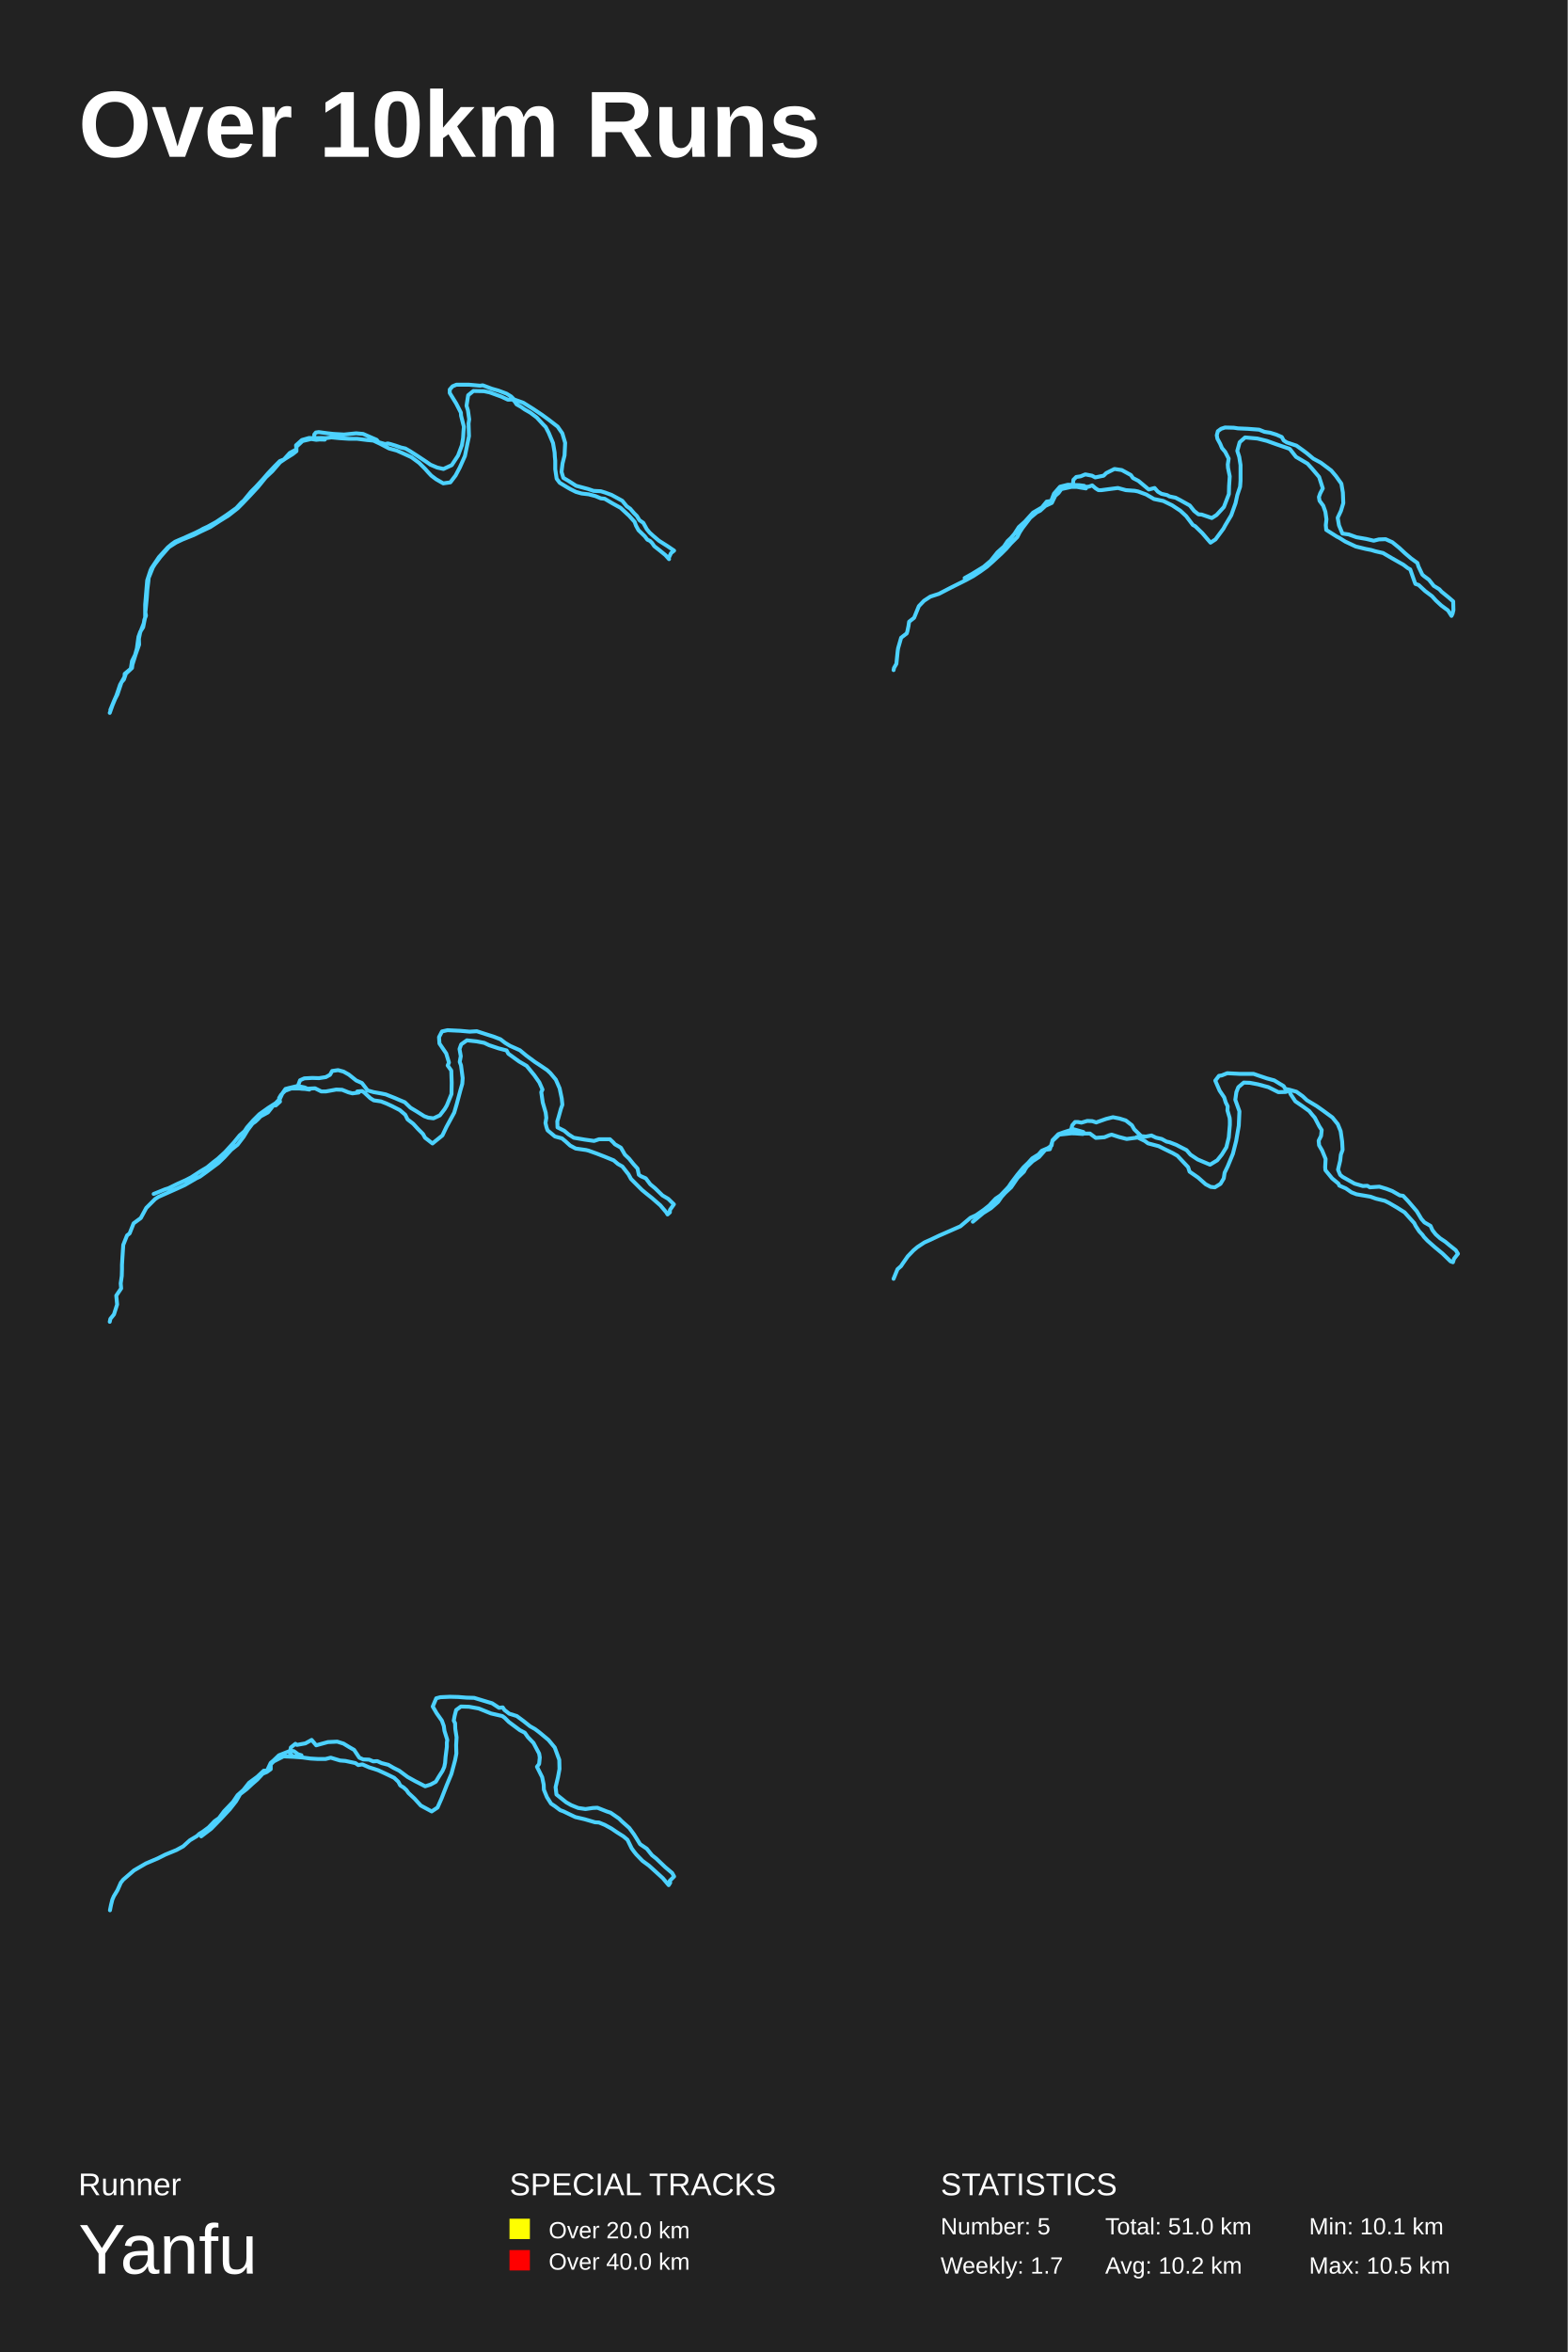
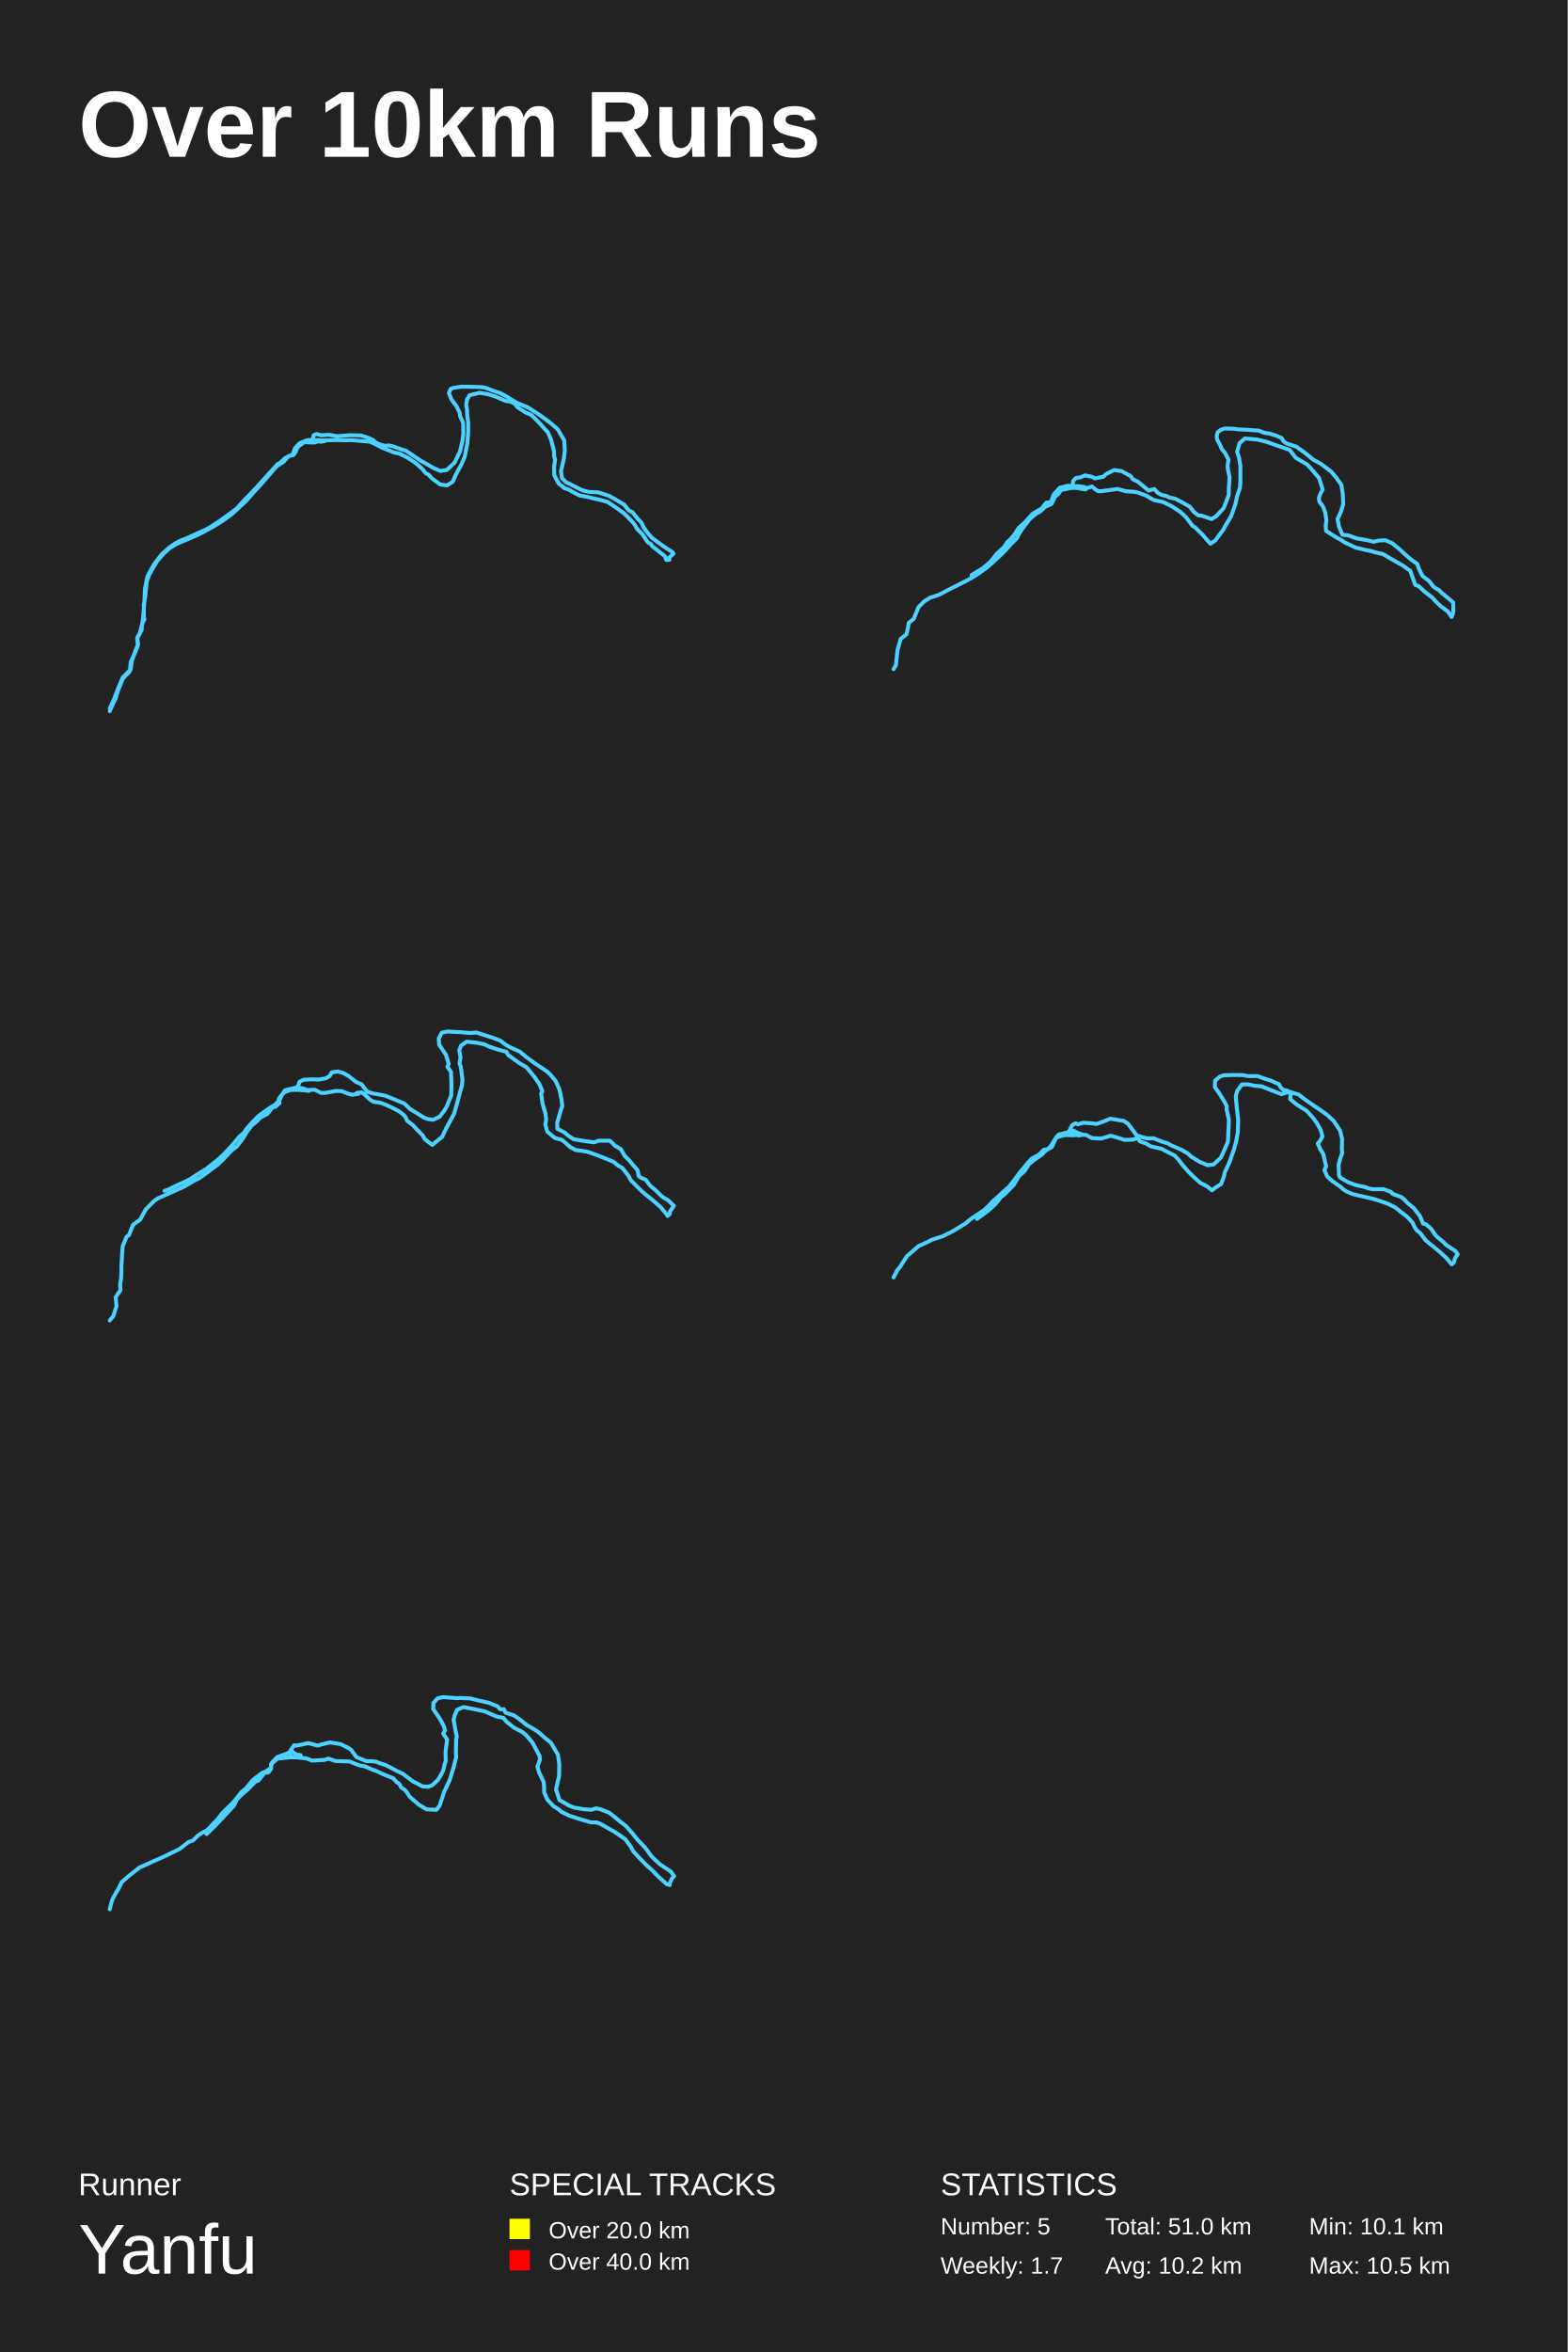
<svg xmlns="http://www.w3.org/2000/svg" baseProfile="full" height="300mm" version="1.1" viewBox="0,0,200,300" width="200mm">
  <defs />
  <rect fill="#222222" height="300" width="200" x="0" y="0" />
  <text fill="#FFFFFF" style="font-size:12px; font-family:Arial; font-weight:bold;" x="10" y="20">Over 10km Runs</text>
  <text fill="#FFFFFF" style="font-size:4px; font-family:Arial" x="10" y="280">Runner</text>
  <text fill="#FFFFFF" style="font-size:9px; font-family:Arial" x="10" y="290">Yanfu</text>
  <text fill="#FFFFFF" style="font-size:4px; font-family:Arial" x="65" y="280">SPECIAL TRACKS</text>
  <rect fill="yellow" height="2.6" width="2.6" x="65" y="283" />
  <text fill="#FFFFFF" style="font-size:3px; font-family:Arial" x="70" y="285.5">Over 20.0 km</text>
  <rect fill="red" height="2.6" width="2.6" x="65" y="287" />
  <text fill="#FFFFFF" style="font-size:3px; font-family:Arial" x="70" y="289.5">Over 40.0 km</text>
  <text fill="#FFFFFF" style="font-size:4px; font-family:Arial" x="120" y="280">STATISTICS</text>
  <text fill="#FFFFFF" style="font-size:3px; font-family:Arial" x="120" y="285">Number: 5</text>
  <text fill="#FFFFFF" style="font-size:3px; font-family:Arial" x="120" y="290">Weekly: 1.7</text>
  <text fill="#FFFFFF" style="font-size:3px; font-family:Arial" x="141" y="285">Total: 51.0 km</text>
  <text fill="#FFFFFF" style="font-size:3px; font-family:Arial" x="141" y="290">Avg: 10.2 km</text>
  <text fill="#FFFFFF" style="font-size:3px; font-family:Arial" x="167" y="285">Min: 10.1 km</text>
  <text fill="#FFFFFF" style="font-size:3px; font-family:Arial" x="167" y="290">Max: 10.5 km</text>
-   <polyline fill="none" opacity="1" points="14.078,90.544 14.543,89.407 14.853,88.71 15.111,87.96 15.318,87.34 15.886,86.332 15.912,85.945 16.687,85.298 16.842,84.316 17.229,83.541 17.462,82.714 17.668,81.215 17.901,80.569 18.263,80.001 18.521,78.709 18.521,77.132 18.65,75.556 18.779,74.031 19.193,72.765 19.322,72.481 20.278,71.06 21.414,69.819 21.905,69.406 22.344,69.096 22.939,68.837 23.429,68.63 24.98,67.933 25.6,67.623 25.91,67.442 26.478,67.183 27.563,66.589 28.881,65.71 30.146,64.806 30.818,64.082 31.076,63.875 32.032,62.713 32.626,62.118 33.531,61.136 34.177,60.387 35.055,59.456 35.701,58.81 36.217,58.604 36.967,57.777 37.819,57.312 37.767,56.795 38.517,56.123 39.421,55.864 40.093,55.89 40.997,55.864 41.539,55.89 42.288,55.787 43.322,55.89 44.536,55.968 45.569,55.968 46.809,56.123 47.636,56.2 48.463,56.588 49.651,57.208 50.607,57.467 51.537,57.88 52.493,58.319 53.475,59.043 54.224,59.792 54.637,60.258 55.025,60.671 55.645,61.136 56.549,61.653 57.453,61.524 58.125,60.645 58.667,59.612 59.313,58.164 59.52,57.157 59.83,55.632 59.778,54.004 59.856,53.487 59.701,52.35 59.52,51.756 59.597,51.239 59.727,50.412 60.398,49.869 61.742,49.895 62.465,50.05 63.963,50.593 64.79,50.98 65.41,50.954 65.668,51.213 65.901,51.575 66.495,51.911 66.934,52.221 67.658,52.634 68.484,53.254 69.337,54.185 69.621,54.469 70.009,55.218 70.551,56.511 70.758,57.725 70.784,58.242 70.835,58.759 70.835,59.844 71.016,61.059 71.404,61.576 72.385,62.17 72.747,62.377 73.47,62.738 74.194,62.945 75.098,63.049 75.976,63.281 76.648,63.565 77.139,63.617 78.146,64.211 79.18,64.78 79.981,65.529 80.239,65.762 80.962,66.563 81.143,67.054 81.453,67.623 82.254,68.398 82.59,68.837 82.926,68.992 83.184,69.251 83.468,69.664 84.192,70.233 84.889,70.801 85.354,71.318 85.277,71.24 85.612,70.543 86.0,70.233 85.122,69.638 84.062,68.966 83.391,68.398 82.874,67.933 82.512,67.493 82.073,66.692 81.582,66.356 81.247,65.814 80.885,65.452 80.394,64.883 79.955,64.573 79.386,63.875 78.017,63.126 77.165,62.816 76.648,62.661 75.718,62.609 75.046,62.377 73.496,61.963 72.489,61.317 71.869,60.955 71.636,60.18 71.765,59.121 72.024,58.087 72.101,56.485 71.74,55.27 71.145,54.417 70.009,53.539 69.156,52.918 67.994,52.143 66.753,51.368 65.591,50.954 65.203,50.567 64.609,50.205 63.576,49.817 62.749,49.585 61.587,49.146 61.251,49.197 59.83,49.068 58.228,49.068 57.737,49.275 57.376,49.688 57.376,50.128 58.202,51.471 58.667,52.376 58.797,52.634 58.822,53.022 59.184,54.443 59.132,54.986 59.081,55.864 58.926,56.795 58.435,58.113 57.634,59.327 56.575,59.818 55.774,59.637 54.921,59.276 54.405,58.914 53.113,58.061 52.26,57.518 51.718,57.208 51.15,57.079 50.478,56.846 49.806,56.64 49.47,56.562 49.135,56.64 48.308,56.407 48.05,56.097 47.507,55.864 46.319,55.348 45.44,55.27 43.89,55.425 42.547,55.348 41.823,55.27 40.661,55.115 40.299,55.167 40.093,55.425 40.093,55.813 40.325,56.045 41.436,56.071 41.384,55.994 40.351,56.097 39.705,55.994 38.594,56.252 37.819,56.976 37.819,57.544 37.328,57.932 36.45,58.475 35.727,58.965 35.417,59.327 34.745,60.103 33.918,60.878 32.911,62.118 31.903,63.204 30.947,64.211 30.327,64.832 29.139,65.762 28.054,66.434 26.814,67.235 25.6,67.803 24.721,68.243 23.3,68.811 22.474,69.199 21.544,69.793 20.484,71.008 19.761,71.964 19.503,72.377 18.96,73.721 18.934,74.083 18.805,75.143 18.728,76.28 18.547,78.114 18.624,78.528 18.418,79.045 18.34,79.51 17.875,80.699 17.72,81.474 17.746,82.223 17.307,83.464 16.893,84.782 16.842,85.195 16.403,85.609 16.067,85.919 15.808,86.668 15.498,87.03 14.982,88.58 14.698,89.123 14.362,89.924 14.0,90.932" stroke="#4DD2FF" stroke-dasharray="none" stroke-linecap="round" stroke-linejoin="round" stroke-width="0.5" />
-   <polyline fill="none" opacity="1" points="114.0,85.471 114.055,85.195 114.358,84.672 114.523,83.046 114.578,82.688 114.964,81.338 115.68,80.787 115.763,80.511 115.901,79.85 115.983,79.299 116.617,78.803 117.223,77.315 117.884,76.626 118.682,76.103 119.784,75.745 121.272,74.973 122.594,74.312 123.255,73.981 124.164,73.485 125.045,72.907 125.927,72.273 126.615,71.667 127.772,70.592 128.406,69.959 128.956,69.325 129.783,68.498 130.086,67.892 130.444,67.341 131.435,66.046 132.262,65.357 132.702,65.137 133.363,64.531 134.19,64.145 134.63,63.236 135.044,62.878 135.402,62.382 136.669,62.106 137.164,62.106 138.239,62.106 138.9,62.079 139.34,61.913 139.754,62.272 140.139,62.52 140.497,62.52 141.131,62.437 141.544,62.382 142.618,62.244 143.637,62.52 144.767,62.602 145.18,62.685 146.226,63.071 147.218,63.649 148.402,63.897 149.532,64.448 150.578,65.137 150.936,65.468 151.322,65.826 151.845,66.515 152.176,66.955 152.479,67.121 153.388,68.002 154.049,68.774 154.435,69.215 155.068,68.801 156.087,67.424 156.308,67.011 157.079,65.716 157.63,64.173 157.85,63.153 158.208,62.079 158.263,61.307 158.263,60.067 158.263,59.323 158.098,58.277 157.85,57.505 158.153,56.403 158.842,55.797 160.412,55.935 161.624,56.238 162.78,56.651 163.91,57.037 164.543,57.257 165.342,58.277 166.802,59.131 167.353,59.737 168.289,60.839 168.757,62.299 168.427,62.933 168.262,63.401 168.344,63.87 168.813,64.503 169.088,65.275 169.226,66.239 169.143,66.983 169.198,67.589 170.548,68.443 170.878,68.609 171.622,69.077 172.972,69.711 174.211,70.014 174.927,70.152 175.478,70.317 176.442,70.537 177.572,71.199 178.591,71.777 179.031,72.025 179.61,72.466 179.913,72.631 180.464,74.202 180.574,74.477 180.987,74.615 181.813,75.386 182.695,76.048 183.191,76.599 183.879,77.232 184.733,77.866 185.174,78.555 185.311,78.279 185.422,77.811 185.394,76.709 184.788,76.186 183.907,75.469 183.631,75.166 182.915,74.725 182.309,73.954 181.676,73.485 181.455,73.293 180.959,72.246 180.822,71.805 180.023,71.226 179.279,70.592 178.508,69.876 177.627,69.16 176.773,68.774 175.919,68.801 175.258,68.967 174.321,68.746 173.054,68.526 172.063,68.168 171.264,68.058 170.823,67.011 170.658,66.046 171.071,65.165 171.374,64.173 171.319,62.823 171.126,61.693 170.438,60.729 169.832,60.012 168.51,59.02 167.546,58.497 166.719,57.808 166.279,57.477 165.397,56.844 164.158,56.431 163.772,56.183 163.524,55.742 162.836,55.439 162.037,55.191 161.321,55.08 160.632,54.805 159.2,54.695 157.933,54.64 157.409,54.557 156.28,54.529 155.784,54.695 155.371,54.998 155.233,55.521 155.316,55.962 155.674,56.623 155.894,57.147 156.308,57.643 156.748,58.497 156.638,59.241 156.666,59.682 156.886,60.756 156.803,61.996 156.776,63.016 156.142,64.669 155.206,65.688 154.6,66.074 153.305,65.633 152.892,65.605 152.341,65.165 151.79,64.476 151.047,64.062 150.606,63.815 149.972,63.484 149.201,63.319 148.898,63.153 148.182,62.988 147.714,62.712 147.301,62.244 146.557,62.437 145.235,61.335 144.546,60.977 144.271,60.591 143.114,59.957 142.178,59.819 141.131,60.343 140.8,60.674 139.726,60.894 139.313,60.674 138.459,60.508 137.853,60.756 137.302,60.839 136.944,61.197 136.889,61.693 137.109,62.051 137.853,62.189 138.542,62.299 138.321,61.969 137.688,61.886 136.228,61.831 135.236,62.079 134.465,62.96 134.107,63.897 133.529,63.98 132.923,64.724 131.793,65.385 130.747,66.542 129.976,67.231 129.425,68.085 128.956,68.636 128.543,69.022 128.075,69.711 127.249,70.455 126.395,71.529 125.486,72.301 123.998,73.21 123.062,73.733" stroke="#4DD2FF" stroke-dasharray="none" stroke-linecap="round" stroke-linejoin="round" stroke-width="0.5" />
-   <polyline fill="none" opacity="1" points="14.0,168.598 14.081,168.221 14.539,167.655 14.943,166.388 14.835,165.256 15.455,164.34 15.401,163.693 15.536,162.749 15.563,161.887 15.563,161.348 15.617,160.431 15.725,158.787 16.21,157.574 16.533,157.332 16.856,156.523 17.045,156.038 17.961,155.364 18.662,154.07 19.793,152.938 20.198,152.668 21.653,152.022 22.623,151.59 23.566,151.159 25.048,150.297 25.506,150.081 26.368,149.461 26.799,149.137 27.85,148.356 28.632,147.601 29.494,146.658 30.302,146.011 31.084,144.987 31.623,144.097 32.216,143.315 32.566,143.073 32.889,142.776 33.24,142.399 34.183,141.887 34.883,140.997 35.18,140.997 35.719,140.512 35.611,140.054 35.853,139.65 36.365,139.137 37.147,138.841 38.171,138.841 39.222,138.868 40.192,138.814 41.0,139.218 41.566,139.218 42.886,138.976 43.641,139.003 44.449,139.326 44.961,139.461 45.769,139.353 45.581,139.218 46.201,139.164 46.47,139.353 47.251,140.081 47.683,140.35 48.599,140.485 49.299,140.755 50.054,141.105 50.997,141.59 51.698,142.183 51.994,142.776 52.722,143.342 53.314,143.989 53.961,144.636 54.231,145.121 55.174,145.849 56.44,144.825 56.952,143.747 57.437,142.857 57.949,141.914 58.272,140.809 58.731,139.084 58.973,138.248 59.027,137.52 58.865,136.28 58.811,135.876 58.65,135.445 58.784,134.717 58.623,133.801 58.838,133.208 59.566,132.695 60.805,132.83 61.775,133.019 62.395,133.315 63.608,133.72 64.632,133.989 64.847,134.394 66.222,135.391 67.192,135.957 68.162,137.143 68.808,138.059 69.213,138.976 69.051,139.299 69.24,140.62 69.617,141.914 69.698,142.588 69.59,143.235 69.725,143.801 69.859,144.178 70.802,144.96 71.692,145.202 72.15,145.58 72.743,146.119 73.443,146.496 74.763,146.685 75.087,146.766 76.138,147.143 77.108,147.52 78.293,148.005 78.832,148.464 79.398,148.787 80.18,149.784 80.503,150.377 81.069,150.943 81.446,151.321 81.904,151.779 82.389,152.183 83.198,152.83 84.249,153.747 85.003,154.636 85.165,154.906 85.461,154.636 85.461,154.34 85.973,153.612 85.246,152.911 84.518,152.48 83.575,151.563 82.955,151.051 82.389,150.297 81.769,150.027 81.5,149.838 81.338,149.057 80.826,148.491 80.26,147.79 79.722,147.278 79.21,146.388 78.455,145.957 78.213,145.687 77.808,145.31 76.434,145.31 75.787,145.526 74.629,145.364 73.201,145.121 72.527,144.69 71.988,144.232 71.126,143.801 71.099,143.019 71.234,142.588 71.557,141.429 71.746,140.916 71.665,140.108 71.395,138.814 70.91,137.709 70.21,136.873 69.805,136.496 68.728,135.768 68.269,135.472 67.138,134.636 66.329,133.962 65.063,133.396 64.443,133.019 63.85,132.561 62.934,132.21 61.91,131.887 60.832,131.536 59.916,131.59 58.731,131.482 57.087,131.402 56.386,131.563 56.009,132.291 56.063,133.1 56.925,134.367 57.275,135.526 57.114,135.903 57.572,136.55 57.599,137.385 57.626,138.086 57.599,139.542 57.006,140.997 56.737,141.456 56.117,142.264 55.308,142.642 54.635,142.561 54.123,142.372 53.18,141.779 52.371,141.294 51.644,140.593 50.997,140.323 50.377,140.054 49.219,139.596 48.572,139.461 47.656,139.299 46.901,139.084 46.174,138.14 45.446,137.817 44.503,137.062 43.829,136.685 43.129,136.496 42.374,136.604 42.105,137.089 41.566,137.385 40.704,137.52 39.841,137.493 38.817,137.547 38.278,137.79 38.036,138.437 38.413,138.868 38.925,138.895 39.464,138.976 38.871,138.706 37.955,138.518 36.823,138.787 36.419,138.895 36.042,139.434 35.719,140.135 35.18,140.701 34.21,141.321 33.078,142.129 32.296,142.911 31.515,143.801 31.192,144.286 30.572,144.825 29.844,145.714 28.713,146.954 27.769,147.817 27.204,148.248 26.422,148.895 25.56,149.407 24.401,150.162 23.728,150.512 22.65,150.997 21.491,151.563 21.06,151.698 19.605,152.291" stroke="#4DD2FF" stroke-dasharray="none" stroke-linecap="round" stroke-linejoin="round" stroke-width="0.5" />
-   <polyline fill="none" opacity="1" points="124.107,155.833 125.44,154.722 126.412,154.111 127.328,153.305 127.772,152.666 128.245,152.139 128.994,151.444 129.827,150.222 130.632,149.445 130.771,149.167 130.993,148.833 131.743,148.111 132.548,147.584 133.354,146.667 133.937,146.584 134.27,145.528 135.131,144.723 136.686,144.556 137.713,144.584 138.518,144.584 139.046,144.584 139.796,145.139 140.906,145.056 141.517,144.806 141.823,144.723 142.767,145.028 143.739,145.278 145.016,145.112 145.016,145.028 146.043,145.528 146.46,145.834 147.82,146.195 148.542,146.556 149.625,147.084 150.208,147.417 150.68,147.917 151.569,148.861 151.763,149.445 152.846,150.194 153.818,151.055 154.457,151.389 154.984,151.444 155.706,151 156.123,150.306 156.234,149.583 156.622,148.778 157.289,147.167 157.705,145.528 157.761,145.195 158.039,143.584 158.122,141.751 157.594,140.279 157.733,139.306 157.983,138.668 158.677,138.084 159.455,138.112 160.482,138.307 161.815,138.668 163.092,139.306 164.036,139.279 164.453,139.084 164.647,139.556 165.258,140.473 166.23,141.14 167.035,141.723 167.368,142.14 167.729,142.556 168.312,143.667 168.618,144.139 168.535,144.889 168.229,145.5 168.285,146.084 168.673,146.75 169.118,147.834 169.062,148.861 169.09,149.25 169.951,150.306 170.756,150.972 170.867,151.222 171.7,151.583 172.422,152.083 173.061,152.333 174.838,152.639 175.532,152.889 176.67,153.166 177.226,153.444 178.225,154.027 179.197,154.639 179.641,155.138 180.419,156 180.613,156.388 181.057,157.055 181.474,157.499 181.668,157.777 182.113,158.249 183.057,159.083 184.029,159.888 185.056,160.888 185.361,160.999 185.5,160.555 186.0,159.916 185.722,159.471 184.889,158.805 184.39,158.388 183.723,157.944 183.168,157.444 182.751,156.916 182.501,156.361 181.724,155.916 181.335,155.472 180.752,154.5 179.752,153.333 179.53,153.083 179.003,152.528 178.586,152.472 177.614,151.917 176.892,151.639 175.976,151.361 174.754,151.444 174.449,151.25 173.866,151.278 172.811,150.972 171.283,150.111 170.978,149.861 170.7,149.195 170.978,148.028 171.061,147.278 171.283,146.667 171.228,145.611 171.034,144.278 170.673,143.389 169.978,142.528 168.729,141.612 167.979,141.084 166.73,140.334 166.202,139.834 165.397,139.251 164.508,139.001 163.981,138.89 163.759,138.529 163.342,138.279 162.565,137.807 161.648,137.557 160.649,137.223 159.927,136.973 158.955,136.973 158.177,136.973 156.567,136.89 155.873,137.168 155.512,137.223 155.04,137.834 155.595,139.112 156.178,139.973 156.373,140.612 156.622,141.112 156.595,141.64 156.872,142.584 156.9,142.945 156.9,143.473 156.761,145.084 156.456,146.334 155.873,147.278 155.29,148 154.373,148.556 153.513,148.195 152.791,147.889 151.874,147.278 151.374,146.695 150.708,146.361 150.069,146.028 149.209,145.695 148.82,145.611 148.209,145.278 147.487,145.112 146.904,144.834 146.182,144.973 145.599,144.917 144.71,144.056 144.405,143.528 143.627,142.917 142.822,142.667 141.989,142.501 141.101,142.723 140.157,143.056 139.851,143.167 139.351,143.001 138.713,142.973 137.963,143.195 137.519,143.112 137.158,143.112 136.797,143.528 136.63,144.167 136.991,144.556 138.157,144.639 138.213,144.389 137.435,144.167 136.936,144.028 135.714,144.417 135.02,144.667 134.27,145.445 134.159,146.111 133.687,146.445 132.909,146.778 132.493,147.25 131.688,147.75 131.16,148.333 130.577,148.889 129.799,149.833 129.022,150.861 128.689,151.361 128.439,151.639 127.634,152.472 127.023,152.889 126.44,153.5 126.218,153.75 125.523,154.305 124.524,155 123.802,155.333 122.524,156.416 121.136,157.027 119.803,157.61 118.693,158.138 117.943,158.472 117.054,159.055 116.555,159.471 115.805,160.249 115.166,161.166 114.944,161.499 114.5,161.888 114.0,163.11" stroke="#4DD2FF" stroke-dasharray="none" stroke-linecap="round" stroke-linejoin="round" stroke-width="0.5" />
-   <polyline fill="none" opacity="1" points="25.664,234.23 26.935,233.262 28.124,232.046 29.312,230.774 30.114,229.751 30.639,228.839 31.468,228.203 32.214,227.512 32.822,226.986 33.513,226.24 34.038,226.019 34.536,225.659 34.536,225.051 34.923,224.664 36.167,224.028 37.438,224.083 38.599,224.166 39.594,224.305 40.534,224.36 41.529,224.36 42.192,224.194 43.38,224.553 44.071,224.609 45.343,224.885 45.702,225.134 46.227,225.051 47.112,225.438 47.747,225.632 48.245,225.798 49.323,226.295 50.29,226.765 50.815,227.263 51.064,227.733 51.506,228.009 51.866,228.341 52.114,228.701 52.888,229.419 53.69,230.304 55.072,231.051 55.818,230.553 56.343,229.364 56.979,227.733 57.587,226.268 58.057,224.526 58.223,223.669 58.195,222.59 58.25,221.595 58.084,220.517 58.057,219.798 57.891,219.466 58.002,218.858 58.195,218.112 58.803,217.669 59.826,217.697 61.069,217.918 62.645,218.554 64.082,218.886 64.386,219.107 64.911,219.632 66.321,220.683 66.957,221.015 67.344,221.568 68.062,222.314 68.781,223.669 68.864,224.166 68.781,224.996 68.504,225.355 69.168,226.682 69.361,227.622 69.389,228.286 69.776,229.226 70.301,230.055 70.798,230.387 71.462,230.885 71.904,231.051 73.397,231.769 74.585,232.046 75.912,232.433 76.409,232.461 77.155,232.765 78.012,233.235 78.703,233.705 79.532,234.23 80.058,234.672 80.583,235.751 80.859,236.138 81.191,236.552 81.965,237.354 82.794,237.962 83.651,238.737 84.563,239.566 85.309,240.451 85.502,240.147 85.447,239.898 86.0,239.345 85.751,238.902 84.867,238.156 83.706,237.05 83.181,236.635 82.517,235.806 81.661,235.225 80.887,233.981 80.279,233.152 79.311,232.295 78.98,231.963 77.902,231.217 77.404,231.051 76.216,230.581 75.635,230.608 74.696,230.746 73.756,230.608 72.871,230.249 72.236,229.889 70.992,228.894 70.881,227.954 71.185,226.682 71.379,225.632 71.351,224.471 70.771,222.895 69.969,221.927 68.974,221.098 68.698,220.876 68.256,220.545 67.62,220.185 66.791,219.522 65.934,218.886 64.967,218.582 64.359,218.112 64.137,217.78 63.668,217.835 62.783,217.255 61.484,216.867 60.489,216.563 59.494,216.536 58.471,216.453 57.393,216.425 56.177,216.48 55.652,216.619 55.21,217.669 55.707,218.526 56.371,219.466 56.62,220.158 56.702,220.766 56.951,221.568 57.062,221.927 57.007,222.286 57.007,222.812 56.841,224.111 56.785,224.858 56.675,225.383 56.454,225.881 56.012,226.572 55.597,227.263 54.934,227.622 54.243,227.844 53.331,227.374 52.999,227.208 52.004,226.655 50.926,225.853 50.207,225.493 49.544,225.106 48.687,224.885 48.134,224.636 47.609,224.664 47.084,224.443 46.338,224.415 45.84,224.194 45.177,223.199 44.597,222.867 43.823,222.397 43.021,222.148 41.833,222.203 40.727,222.508 40.34,222.618 39.76,221.927 38.958,222.369 37.88,222.563 37.687,222.425 37.106,222.895 36.968,223.613 37.355,224.028 38.267,224.111 38.461,223.89 38.018,223.752 37.493,223.365 37.051,223.309 35.586,223.89 34.895,224.553 34.536,224.858 34.066,225.853 33.651,225.853 32.822,226.627 31.772,227.401 31.053,228.314 30.307,228.977 29.727,229.834 29.202,230.387 28.593,231.023 27.93,231.908 27.377,232.295 26.603,233.097 25.857,233.649 25.443,233.898 25.111,234.202 24.226,234.728 23.37,235.502 22.513,235.972 21.103,236.552 20.108,237.05 18.616,237.686 17.096,238.571 15.714,239.76 15.41,240.147 14.995,241.087 14.525,241.861 14.332,242.303 14.166,242.967 14.028,243.658" stroke="#4DD2FF" stroke-dasharray="none" stroke-linecap="round" stroke-linejoin="round" stroke-width="0.5" />
+   <polyline fill="none" opacity="1" points="14.0,90.37 14.544,89.204 14.803,88.504 14.933,88.141 15.321,87.208 15.658,86.405 15.995,86.094 16.591,85.472 16.669,84.461 17.161,83.399 17.575,82.388 17.498,81.351 17.834,80.755 18.171,79.46 18.301,78.293 18.43,76.609 18.482,75.157 18.793,73.576 19.104,72.955 19.622,72.022 20.633,70.7 21.565,69.87 22.058,69.508 22.602,69.171 23.068,68.937 24.001,68.575 25.244,68.004 25.607,67.849 26.203,67.564 26.799,67.253 27.991,66.475 29.286,65.542 30.193,64.869 30.763,64.221 31.462,63.495 32.136,62.795 32.991,61.888 33.561,61.24 34.571,60.126 35.426,59.193 35.737,59.037 36.385,58.415 37.344,57.975 37.603,57.223 38.199,56.549 39.131,56.161 39.805,56.109 40.686,56.135 41.074,56.161 41.567,56.161 42.759,56.135 43.899,56.161 44.754,56.135 46.023,56.238 47.215,56.342 47.888,56.653 48.718,57.094 50.194,57.69 50.997,57.871 52.112,58.441 53.096,59.115 53.873,59.815 54.314,60.359 54.677,60.541 55.117,61.033 56.153,61.785 57.034,61.914 57.76,61.448 58.122,60.592 58.874,59.219 59.288,58.26 59.625,56.549 59.729,55.15 59.729,53.906 59.599,52.895 59.573,52.17 59.47,51.651 59.573,50.977 59.91,50.407 61.205,50.096 62.242,50.278 63.175,50.563 64.548,51.159 65.04,51.211 65.506,51.392 65.765,51.599 65.999,51.936 66.698,52.377 67.009,52.584 67.786,52.921 68.719,53.854 69.444,54.658 69.885,55.124 70.299,56.083 70.662,57.456 70.688,58.156 70.818,58.649 70.688,59.556 70.714,60.618 71.284,61.681 72.035,62.277 72.528,62.432 73.149,62.795 73.978,63.21 74.885,63.365 75.74,63.573 76.44,63.728 76.751,63.806 77.554,64.039 78.849,64.92 79.678,65.542 80.093,65.957 80.715,66.605 81.026,66.994 81.259,67.46 81.932,68.108 82.451,68.886 82.71,69.223 83.046,69.378 83.228,69.689 83.668,70.026 84.808,70.933 85.015,71.425 85.404,71.4 85.352,71.14 85.922,70.622 85.767,70.415 84.73,69.741 83.772,69.041 83.202,68.626 82.71,68.082 82.166,67.357 81.829,66.657 81.362,66.19 81.181,65.957 80.715,65.361 80.222,65.102 79.601,64.35 78.642,63.78 77.683,63.236 76.802,62.951 76.258,62.795 75.17,62.743 74.289,62.536 72.838,61.81 72.243,61.525 71.698,61.007 71.569,60.1 71.932,58.519 72.061,57.456 71.983,56.187 71.18,54.787 70.455,54.139 69.548,53.439 68.564,52.74 67.346,51.962 66.024,51.418 65.247,50.977 64.781,50.666 63.848,50.148 62.838,49.811 61.905,49.448 61.335,49.371 60.299,49.345 58.874,49.319 57.837,49.474 57.501,49.604 57.267,50.122 57.604,50.977 58.252,51.833 58.666,52.714 58.692,53.051 59.081,53.932 59.107,55.072 59.107,55.409 58.977,56.29 58.692,57.56 57.993,59.011 57.008,59.944 56.179,60.074 55.143,59.608 54.677,59.322 53.614,58.726 52.319,57.845 51.775,57.482 51.412,57.379 50.712,57.145 50.091,56.912 49.547,56.809 49.21,56.886 48.666,56.757 48.044,56.524 47.603,56.135 47.059,55.876 46.023,55.539 44.598,55.513 43.018,55.642 42.007,55.461 40.971,55.513 40.375,55.357 40.012,55.513 39.935,55.876 40.064,56.187 40.919,56.342 41.437,56.264 40.453,56.316 40.116,56.446 38.82,56.394 37.965,57.016 37.732,57.612 37.421,58.053 36.825,58.156 36.204,58.882 35.349,59.426 34.986,59.815 34.053,60.903 33.25,61.836 32.266,62.899 31.411,63.884 30.374,64.843 29.623,65.542 28.379,66.449 27.291,67.123 25.918,67.875 25.244,68.212 23.819,68.834 22.472,69.404 21.669,69.896 20.866,70.622 20.037,71.581 19.493,72.488 19.026,73.343 18.715,74.198 18.664,74.743 18.534,76.039 18.353,77.127 18.353,78.656 18.43,78.993 18.119,79.589 18.068,80.341 17.524,81.403 17.627,82.155 17.264,83.036 16.798,84.358 16.694,85.317 16.513,85.679 16.073,86.12 15.632,86.612 15.425,87.183 15.036,88.141 14.751,89.1 14.363,89.878 14.0,90.707" stroke="#4DD2FF" stroke-dasharray="none" stroke-linecap="round" stroke-linejoin="round" stroke-width="0.5" />
+   <polyline fill="none" opacity="1" points="114.0,85.345 114.303,84.821 114.469,83.194 114.524,82.835 114.91,81.484 115.626,80.933 115.709,80.657 115.847,79.995 115.93,79.444 116.564,78.948 117.17,77.459 117.832,76.769 118.631,76.245 119.734,75.887 121.222,75.115 122.545,74.453 123.207,74.122 124.116,73.626 124.998,73.047 125.881,72.413 126.57,71.806 127.727,70.731 128.361,70.097 128.913,69.462 129.74,68.635 130.043,68.029 130.401,67.477 131.394,66.181 132.221,65.492 132.662,65.271 133.323,64.665 134.15,64.279 134.591,63.369 135.005,63.01 135.363,62.514 136.631,62.238 137.127,62.238 138.202,62.238 138.864,62.211 139.305,62.045 139.718,62.404 140.104,62.652 140.462,62.652 141.096,62.569 141.51,62.514 142.585,62.376 143.605,62.652 144.735,62.734 145.149,62.817 146.196,63.203 147.188,63.782 148.374,64.03 149.504,64.582 150.551,65.271 150.91,65.602 151.296,65.961 151.819,66.65 152.15,67.091 152.453,67.256 153.363,68.139 154.025,68.911 154.41,69.352 155.044,68.938 156.064,67.56 156.285,67.146 157.057,65.85 157.608,64.306 157.828,63.286 158.187,62.211 158.242,61.438 158.242,60.198 158.242,59.453 158.077,58.405 157.828,57.633 158.132,56.53 158.821,55.924 160.392,56.062 161.605,56.365 162.763,56.779 163.893,57.165 164.527,57.385 165.326,58.405 166.787,59.26 167.338,59.867 168.276,60.97 168.744,62.431 168.413,63.065 168.248,63.534 168.331,64.003 168.799,64.637 169.075,65.409 169.213,66.374 169.13,67.119 169.185,67.725 170.536,68.58 170.867,68.745 171.611,69.214 172.962,69.848 174.202,70.152 174.919,70.29 175.47,70.455 176.435,70.676 177.565,71.337 178.585,71.916 179.026,72.165 179.605,72.606 179.908,72.771 180.459,74.343 180.57,74.619 180.983,74.756 181.81,75.528 182.692,76.19 183.188,76.742 183.877,77.376 184.732,78.01 185.173,78.699 185.311,78.424 185.421,77.955 185.394,76.852 184.787,76.328 183.905,75.611 183.629,75.308 182.913,74.867 182.306,74.095 181.672,73.626 181.452,73.433 180.956,72.385 180.818,71.944 180.018,71.365 179.274,70.731 178.502,70.014 177.62,69.297 176.766,68.911 175.911,68.938 175.25,69.104 174.312,68.883 173.044,68.663 172.052,68.304 171.253,68.194 170.812,67.146 170.646,66.181 171.06,65.299 171.363,64.306 171.308,62.955 171.115,61.825 170.426,60.859 169.819,60.143 168.496,59.15 167.531,58.626 166.704,57.937 166.263,57.606 165.381,56.972 164.141,56.558 163.755,56.31 163.507,55.869 162.818,55.565 162.018,55.317 161.302,55.207 160.613,54.931 159.179,54.821 157.911,54.766 157.387,54.683 156.257,54.655 155.761,54.821 155.348,55.124 155.21,55.648 155.292,56.089 155.651,56.751 155.871,57.275 156.285,57.771 156.726,58.626 156.616,59.37 156.643,59.812 156.864,60.887 156.781,62.128 156.753,63.148 156.119,64.802 155.182,65.823 154.576,66.209 153.28,65.768 152.867,65.74 152.315,65.299 151.764,64.609 151.02,64.196 150.579,63.948 149.945,63.617 149.173,63.451 148.87,63.286 148.153,63.12 147.685,62.845 147.271,62.376 146.527,62.569 145.204,61.466 144.515,61.108 144.239,60.722 143.081,60.087 142.144,59.95 141.096,60.473 140.766,60.804 139.691,61.025 139.277,60.804 138.423,60.639 137.816,60.887 137.265,60.97 136.907,61.328 136.851,61.825 137.072,62.183 137.816,62.321 138.505,62.431 138.285,62.1 137.651,62.018 136.19,61.962 135.198,62.211 134.426,63.093 134.067,64.03 133.489,64.113 132.882,64.858 131.752,65.519 130.704,66.677 129.933,67.367 129.381,68.222 128.913,68.773 128.499,69.159 128.031,69.848 127.204,70.593 126.349,71.668 125.44,72.44 123.951,73.35" stroke="#4DD2FF" stroke-dasharray="none" stroke-linecap="round" stroke-linejoin="round" stroke-width="0.5" />
+   <polyline fill="none" opacity="1" points="14.0,168.43 14.459,167.864 14.863,166.595 14.755,165.462 15.376,164.545 15.322,163.897 15.457,162.953 15.484,162.089 15.484,161.549 15.538,160.632 15.646,158.986 16.131,157.772 16.455,157.529 16.779,156.719 16.967,156.233 17.885,155.559 18.586,154.264 19.719,153.13 20.124,152.86 21.58,152.213 22.552,151.781 23.496,151.349 24.979,150.486 25.438,150.27 26.301,149.649 26.733,149.325 27.785,148.543 28.567,147.787 29.43,146.843 30.24,146.195 31.022,145.17 31.562,144.279 32.155,143.497 32.506,143.254 32.83,142.957 33.18,142.579 34.124,142.067 34.826,141.176 35.123,141.176 35.662,140.69 35.554,140.232 35.797,139.827 36.309,139.314 37.092,139.017 38.117,139.017 39.169,139.044 40.14,138.99 40.949,139.395 41.516,139.395 42.838,139.152 43.593,139.179 44.402,139.503 44.915,139.638 45.724,139.53 45.535,139.395 46.156,139.341 46.426,139.53 47.208,140.259 47.64,140.528 48.557,140.663 49.258,140.933 50.013,141.284 50.958,141.77 51.659,142.363 51.956,142.957 52.684,143.524 53.278,144.171 53.925,144.819 54.195,145.305 55.139,146.033 56.407,145.008 56.919,143.929 57.405,143.038 57.918,142.094 58.241,140.987 58.7,139.26 58.943,138.424 58.997,137.695 58.835,136.454 58.781,136.049 58.619,135.617 58.754,134.889 58.592,133.971 58.808,133.378 59.536,132.865 60.777,133 61.748,133.189 62.369,133.485 63.583,133.89 64.608,134.16 64.824,134.565 66.199,135.563 67.17,136.13 68.142,137.317 68.789,138.235 69.194,139.152 69.032,139.476 69.221,140.798 69.598,142.094 69.679,142.768 69.571,143.416 69.706,143.982 69.841,144.36 70.785,145.143 71.676,145.386 72.134,145.763 72.728,146.303 73.429,146.681 74.751,146.87 75.075,146.951 76.127,147.329 77.098,147.706 78.285,148.192 78.824,148.651 79.391,148.975 80.173,149.973 80.497,150.567 81.063,151.133 81.441,151.511 81.9,151.97 82.385,152.375 83.194,153.022 84.247,153.94 85.002,154.83 85.164,155.1 85.46,154.83 85.46,154.533 85.973,153.805 85.245,153.103 84.516,152.671 83.572,151.754 82.952,151.241 82.385,150.486 81.765,150.216 81.495,150.027 81.333,149.244 80.821,148.678 80.254,147.976 79.714,147.463 79.202,146.573 78.447,146.141 78.204,145.871 77.799,145.494 76.423,145.494 75.776,145.709 74.616,145.548 73.186,145.305 72.512,144.873 71.972,144.414 71.109,143.982 71.082,143.2 71.217,142.768 71.541,141.608 71.729,141.095 71.649,140.286 71.379,138.99 70.893,137.884 70.192,137.047 69.787,136.67 68.708,135.941 68.25,135.644 67.117,134.808 66.307,134.133 65.039,133.566 64.419,133.189 63.825,132.73 62.908,132.379 61.883,132.055 60.804,131.705 59.887,131.758 58.7,131.651 57.054,131.57 56.353,131.731 55.975,132.46 56.029,133.27 56.892,134.538 57.243,135.698 57.081,136.076 57.54,136.724 57.567,137.56 57.594,138.262 57.567,139.719 56.973,141.176 56.704,141.635 56.083,142.444 55.274,142.822 54.599,142.741 54.087,142.552 53.143,141.959 52.333,141.473 51.605,140.771 50.958,140.501 50.337,140.232 49.177,139.773 48.53,139.638 47.613,139.476 46.857,139.26 46.129,138.316 45.401,137.992 44.456,137.236 43.782,136.859 43.081,136.67 42.325,136.778 42.055,137.263 41.516,137.56 40.653,137.695 39.789,137.668 38.764,137.722 38.225,137.965 37.982,138.613 38.36,139.044 38.872,139.071 39.412,139.152 38.818,138.882 37.901,138.694 36.768,138.963 36.363,139.071 35.986,139.611 35.662,140.313 35.123,140.879 34.151,141.5 33.018,142.309 32.236,143.092 31.454,143.982 31.13,144.468 30.51,145.008 29.781,145.898 28.648,147.14 27.704,148.003 27.138,148.435 26.355,149.083 25.492,149.595 24.332,150.351 23.658,150.702 22.578,151.187 21.419,151.754 20.987,151.889" stroke="#4DD2FF" stroke-dasharray="none" stroke-linecap="round" stroke-linejoin="round" stroke-width="0.5" />
+   <polyline fill="none" opacity="1" points="124.636,155.473 125.972,154.498 126.891,153.69 127.476,152.994 127.671,152.715 128.227,152.27 129.341,151.128 130.009,149.986 130.566,149.513 130.761,149.29 131.262,148.51 131.93,147.953 132.905,147.285 133.406,146.755 134.186,146.31 134.742,145.112 135.745,144.778 136.886,144.806 137.749,144.75 138.529,144.75 139.309,145.168 140.478,145.224 141.258,145.001 141.536,144.889 141.842,144.889 143.457,145.391 144.515,145.363 145.128,145.168 145.434,145.586 146.158,145.836 146.826,146.226 148.19,146.533 149.081,147.006 149.861,147.396 150.334,147.897 150.835,148.566 151.643,149.485 152.394,150.209 153.09,150.849 153.954,151.295 154.622,151.824 155.095,151.462 155.791,151.017 156.153,150.042 156.237,149.568 156.849,148.259 157.434,146.56 157.712,145.558 157.907,144.472 157.963,142.856 157.768,141.13 157.657,139.848 157.824,139.18 158.436,138.317 159.216,138.317 160.051,138.484 160.942,138.567 162.557,139.208 163.503,139.57 164.172,139.347 164.701,139.375 164.589,140.183 165.452,140.907 166.705,141.687 167.179,142.216 167.541,142.606 167.958,143.191 168.487,144.11 168.71,144.945 168.487,145.391 168.125,145.864 168.404,146.533 168.821,147.201 169.183,148.761 168.961,149.234 169.323,150.07 170.019,150.682 171.021,151.379 171.383,151.713 171.828,151.991 172.552,152.298 173.944,152.632 175.169,152.91 175.977,153.161 177.09,153.551 177.981,153.997 178.9,154.721 179.541,155.222 180.209,155.946 180.459,156.503 180.71,156.893 181.239,157.339 181.601,157.84 181.907,158.23 182.659,158.843 183.717,159.706 184.552,160.486 185.193,161.266 185.471,161.043 185.638,160.458 185.972,159.984 185.638,159.539 184.524,158.815 184.079,158.369 183.327,157.756 183.021,157.394 182.603,156.754 181.935,156.169 181.545,156.058 181.155,155.111 180.348,154.08 179.596,153.467 179.179,153.022 178.789,152.688 177.703,152.298 177.425,152.019 176.534,151.685 175.114,151.685 174.557,151.574 174.223,151.434 172.97,151.156 171.995,150.794 170.993,150.209 170.826,149.93 170.77,148.566 171.021,147.674 171.244,147.062 171.188,146.644 171.216,145.251 170.965,144.221 170.158,142.996 169.323,142.216 168.265,141.464 167.513,140.962 166.288,140.099 165.703,139.626 164.617,139.291 164.088,139.069 163.754,139.041 163.309,138.623 163.197,138.317 162.167,137.843 161.415,137.62 160.441,137.258 159.271,137.258 158.492,137.119 157.267,137.119 156.125,137.147 155.596,137.342 155.012,137.843 154.984,138.651 155.568,139.486 156.292,140.656 156.515,141.13 156.487,141.519 156.738,142.606 156.766,142.94 156.766,143.302 156.71,144.416 156.654,145.641 155.903,147.34 155.735,147.674 154.817,148.538 154.065,148.621 153.063,148.204 151.977,147.535 151.559,147.145 150.752,146.672 150.251,146.449 149.415,146.087 148.914,145.808 148.385,145.669 147.745,145.419 147.188,145.196 146.297,145.196 145.768,145.057 144.988,144.806 144.348,143.915 143.875,143.302 143.346,142.968 142.483,142.828 141.619,142.689 140.784,143.051 139.893,143.358 139.476,143.302 138.863,143.246 138.167,143.218 137.499,143.413 137.22,143.274 136.803,143.497 136.469,144.137 136.719,144.667 137.666,144.834 138.139,144.722 137.471,144.5 136.97,144.221 135.828,144.527 135.049,144.722 134.742,145.084 134.102,146.115 133.712,146.56 133.183,146.644 132.515,147.312 131.652,147.758 131.095,148.343 130.594,148.983 130.176,149.457 129.397,150.515 128.673,151.434 128.367,151.685 127.81,152.186 127.002,152.938 126.668,153.217 126.139,153.802 125.527,154.359 124.998,154.721 123.828,155.501 123.132,156.085 121.573,157.032 120.237,157.701 118.9,158.118 118.316,158.425 117.174,158.954 116.506,159.539 115.726,160.207 115.058,161.21 114.863,161.544 114.473,162.018 114.0,162.937" stroke="#4DD2FF" stroke-dasharray="none" stroke-linecap="round" stroke-linejoin="round" stroke-width="0.5" />
+   <polyline fill="none" opacity="1" points="26.355,233.94 27.543,232.779 28.704,231.534 29.865,230.29 30.224,229.516 30.943,228.797 31.606,228.244 32.546,227.277 32.988,227.083 33.734,226.143 34.26,226.06 34.591,225.59 34.564,225.037 35.393,224.318 36.968,224.153 37.797,224.153 39.096,224.291 39.787,224.567 41.363,224.484 41.888,224.318 42.828,224.623 43.574,224.65 44.597,224.678 45.481,225.037 45.896,225.176 46.587,225.314 47.526,225.728 47.886,225.839 48.964,226.337 50.152,226.807 50.622,227.332 50.926,227.498 51.175,227.996 51.617,228.272 51.921,228.631 52.253,229.157 53.413,230.18 54.436,230.788 55.68,230.843 56.094,230.29 56.647,228.604 57.366,227.056 57.836,225.535 58.195,224.153 58.167,223.6 58.195,221.858 58.278,221.526 58.029,220.282 57.946,219.784 57.863,219.397 58.002,218.817 58.306,218.098 59.107,217.738 60.296,217.96 61.843,218.291 63.308,218.927 64.22,219.121 64.607,219.591 65.575,220.365 66.68,220.945 67.178,221.388 67.952,222.3 68.394,223.157 68.836,223.959 68.891,224.429 68.56,225.341 68.781,226.088 69.361,227.304 69.417,227.913 69.417,228.604 69.831,229.544 70.605,230.373 71.351,230.843 71.6,231.092 72.678,231.617 74.253,232.115 75.414,232.447 76.078,232.447 76.575,232.613 77.625,233.221 78.372,233.636 78.952,234.023 79.781,234.603 80.472,235.543 80.776,236.124 81.136,236.511 81.384,236.787 82.462,237.893 83.236,238.585 83.955,239.331 85.06,240.326 85.447,240.437 85.364,240.382 85.724,239.608 86.0,239.303 85.585,238.723 84.176,237.783 83.236,236.898 83.043,236.677 82.296,235.654 81.357,234.686 80.666,233.829 79.836,232.889 79.173,232.392 78.482,231.811 77.708,231.203 76.63,230.788 76.05,230.65 75.442,230.843 74.447,230.76 73.258,230.567 72.623,230.318 71.379,229.599 70.937,228.244 71.102,227.47 71.324,226.53 71.351,225.01 71.185,223.821 70.273,222.273 69.417,221.581 68.864,221.084 68.587,220.863 68.117,220.558 67.205,220.033 66.127,219.176 65.547,218.789 64.497,218.457 64.276,218.015 63.806,218.015 63.502,217.655 62.341,217.185 60.987,216.881 59.964,216.632 58.637,216.577 58.306,216.605 56.537,216.467 55.818,216.632 55.293,217.213 55.265,217.987 56.15,219.287 56.592,220.116 56.785,220.697 56.537,221.111 57.034,221.858 57.007,222.217 56.951,222.577 56.841,223.461 56.868,224.623 56.702,225.12 56.537,225.839 56.233,226.42 55.873,227.028 55.127,227.719 54.602,227.913 53.911,227.857 53.137,227.443 52.722,227.249 51.396,226.254 50.539,225.839 49.876,225.48 49.157,225.12 48.273,224.844 47.996,224.706 47.443,224.65 46.697,224.623 46.172,224.401 45.481,224.125 44.79,223.185 44.403,222.936 43.463,222.466 42.081,222.245 40.948,222.521 40.534,222.66 40.064,222.521 39.29,222.328 38.516,222.521 37.77,222.66 37.521,222.604 36.913,223.517 37.134,224.07 37.714,224.153 38.433,224.18 38.322,223.848 37.853,223.821 37.245,223.406 36.332,223.766 35.365,224.125 34.702,224.816 34.564,225.507 33.845,226.005 33.458,226.116 32.242,227.056 31.385,228.106 30.832,228.549 29.865,229.765 29.34,230.318 29.008,230.622 28.372,231.258 27.709,232.115 27.239,232.585 26.465,233.414 25.608,233.884 25.249,234.133 24.641,234.742 24.033,234.963 22.9,235.847 21.711,236.428 20.91,236.815 19.362,237.506 17.814,238.197 16.432,239.276 15.52,240.078 15.078,240.99 14.829,241.377 14.387,242.179 14.221,242.621 14.0,243.533" stroke="#4DD2FF" stroke-dasharray="none" stroke-linecap="round" stroke-linejoin="round" stroke-width="0.5" />
</svg>
